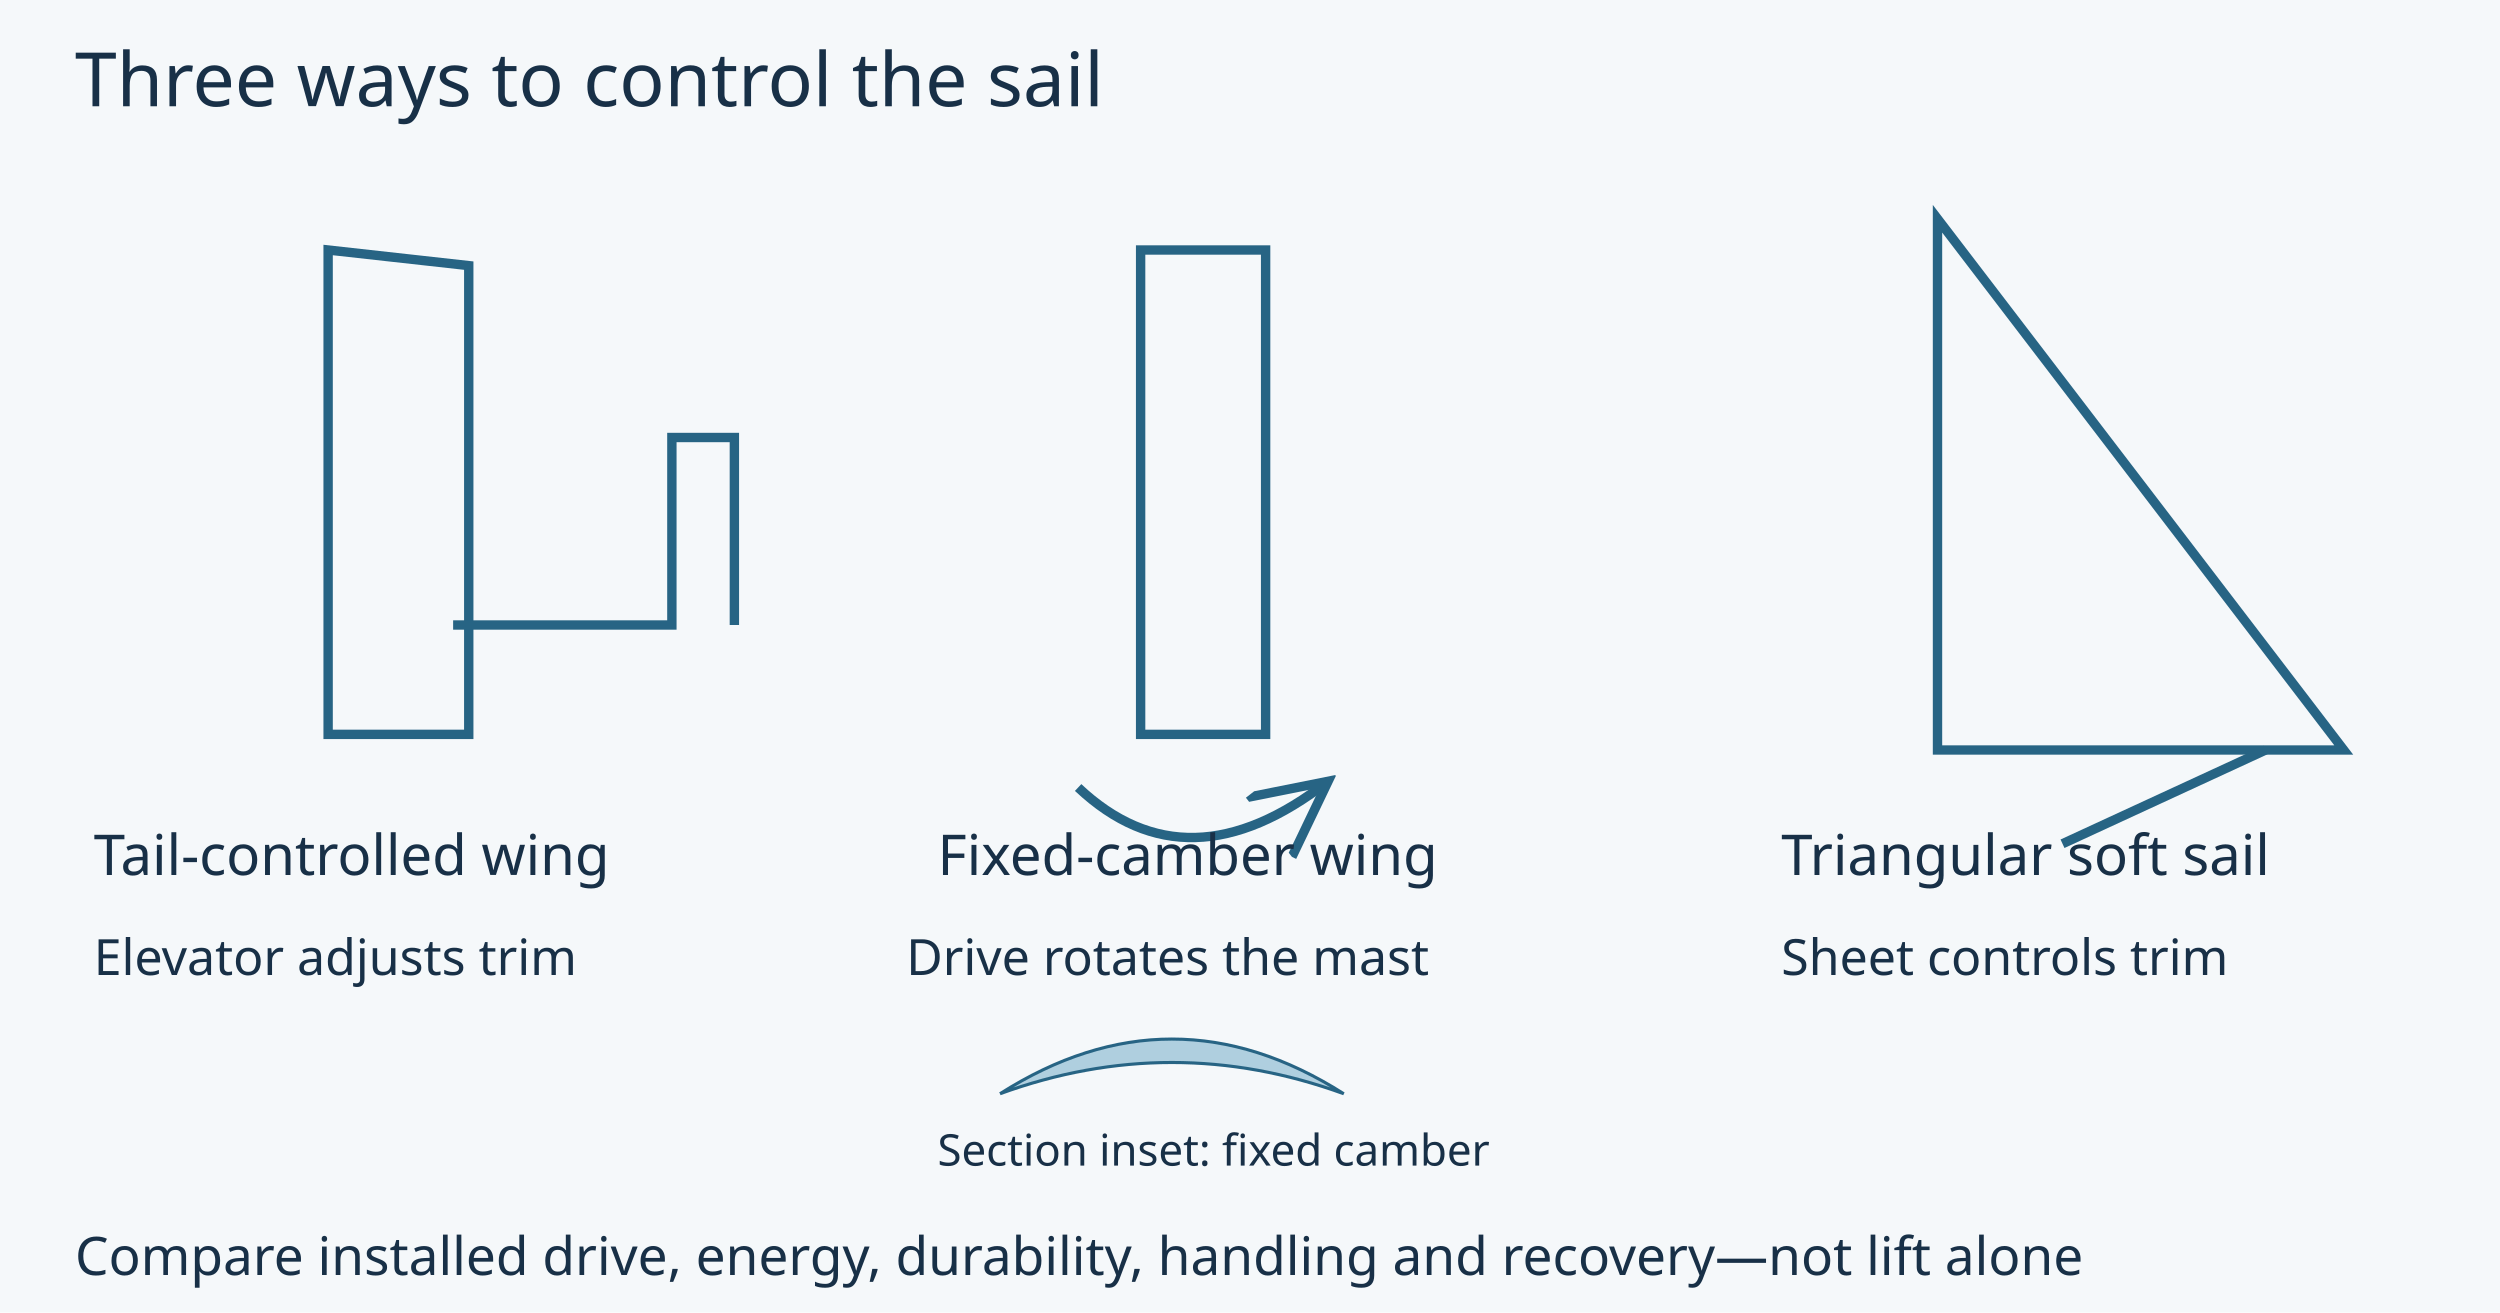
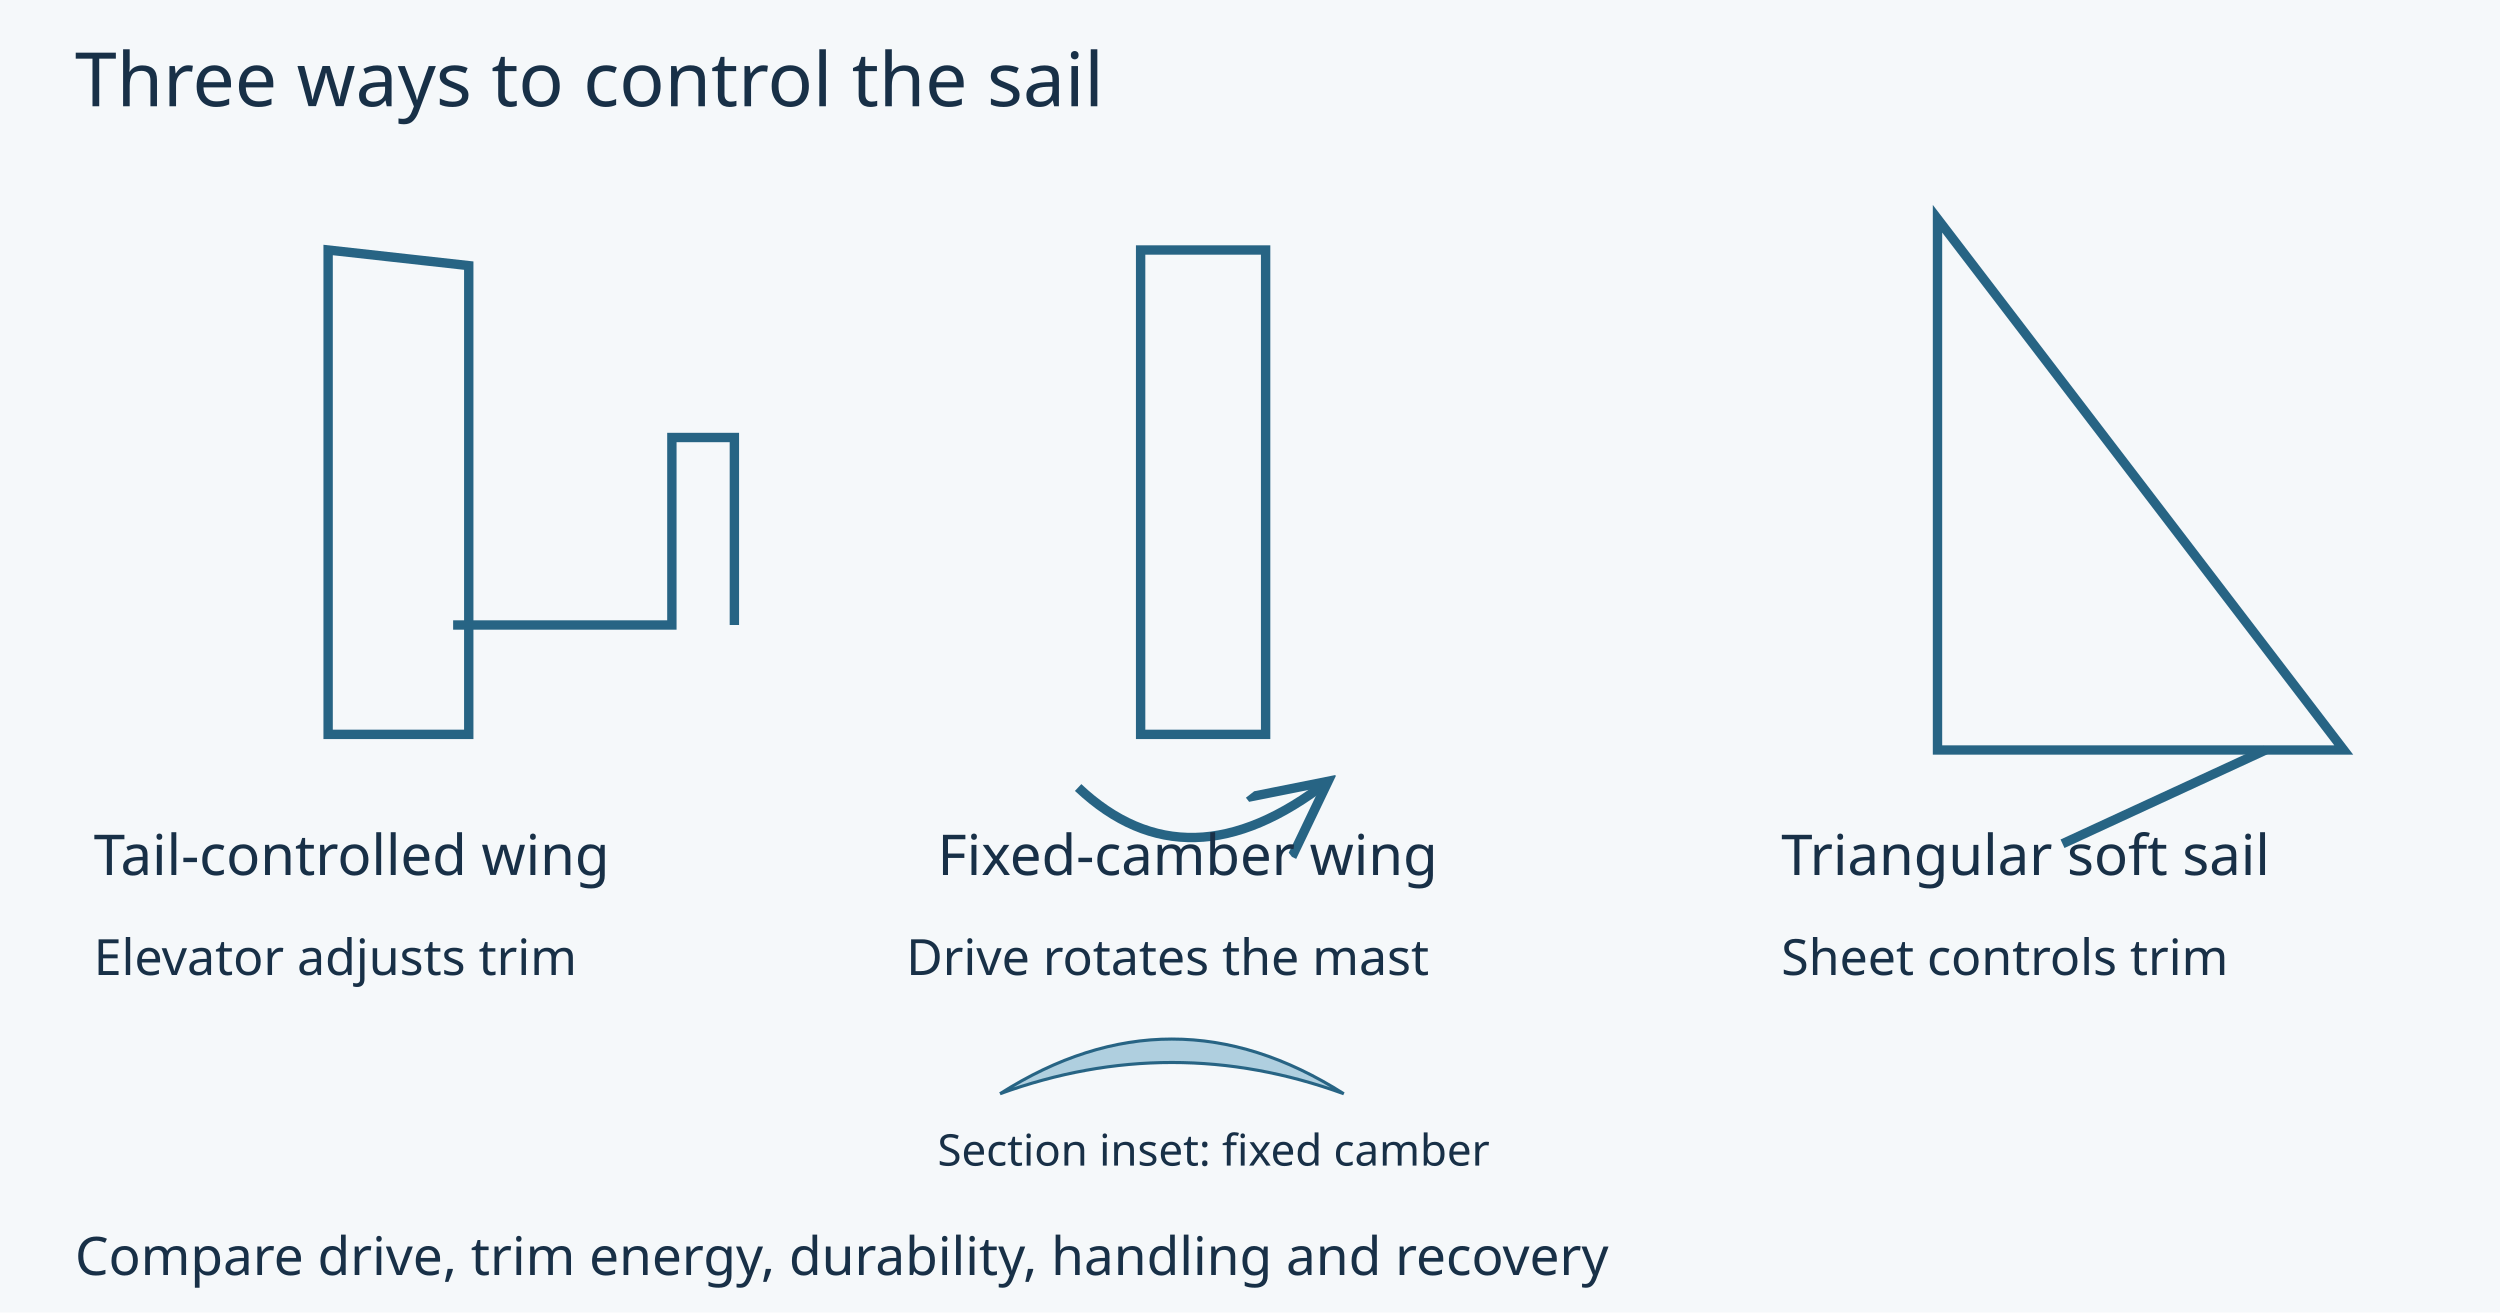
<svg xmlns="http://www.w3.org/2000/svg" viewBox="0 0 800 420" role="img" aria-labelledby="title desc">
  <defs>
    <marker id="arrow" markerWidth="9" markerHeight="9" refX="8" refY="4" orient="auto">
      <path d="M0,0 L8,4 L0,8" fill="none" stroke="#276484" />
    </marker>
  </defs>
  <rect width="800" height="420" fill="#f5f8fa" />
  <g font-family="system-ui, sans-serif" fill="#183047">
    <text x="24" y="34" font-size="24">Three ways to control the sail</text>
    <path d="M105 235 L105 80 L150 85 L150 235 Z" fill="none" stroke="#276484" stroke-width="3" />
    <path d="M145 200 L215 200 L215 140 L235 140 L235 200" fill="none" stroke="#276484" stroke-width="3" />
    <text x="30" y="280" font-size="18">Tail-controlled wing</text>
    <text x="30" y="312" font-size="16">Elevator adjusts trim</text>
    <path d="M365 235 L365 80 L405 80 L405 235 Z" fill="none" stroke="#276484" stroke-width="3" />
    <path d="M345 252 Q380 285 425 250" fill="none" stroke="#276484" stroke-width="3" marker-end="url(#arrow)" />
    <path d="M320 350 Q375 315 430 350 Q375 330 320 350" fill="#afcfdf" stroke="#276484" />
    <text x="300" y="373" font-size="14">Section inset: fixed camber</text>
    <text x="290" y="312" font-size="16">Drive rotates the mast</text>
    <text x="300" y="280" font-size="18">Fixed-camber wing</text>
    <path d="M620 240 L620 70 L750 240 Z" fill="none" stroke="#276484" stroke-width="3" />
    <path d="M725 240 L660 270" fill="none" stroke="#276484" stroke-width="3" />
    <text x="570" y="280" font-size="18">Triangular soft sail</text>
    <text x="570" y="312" font-size="16">Sheet controls trim</text>
-     <text x="24" y="408" font-size="17">Compare installed drive, energy, durability, handling and recovery—not lift alone</text>
+     <text x="24" y="408" font-size="17">Compare drive, trim energy, durability, handling and recovery</text>
  </g>
</svg>
